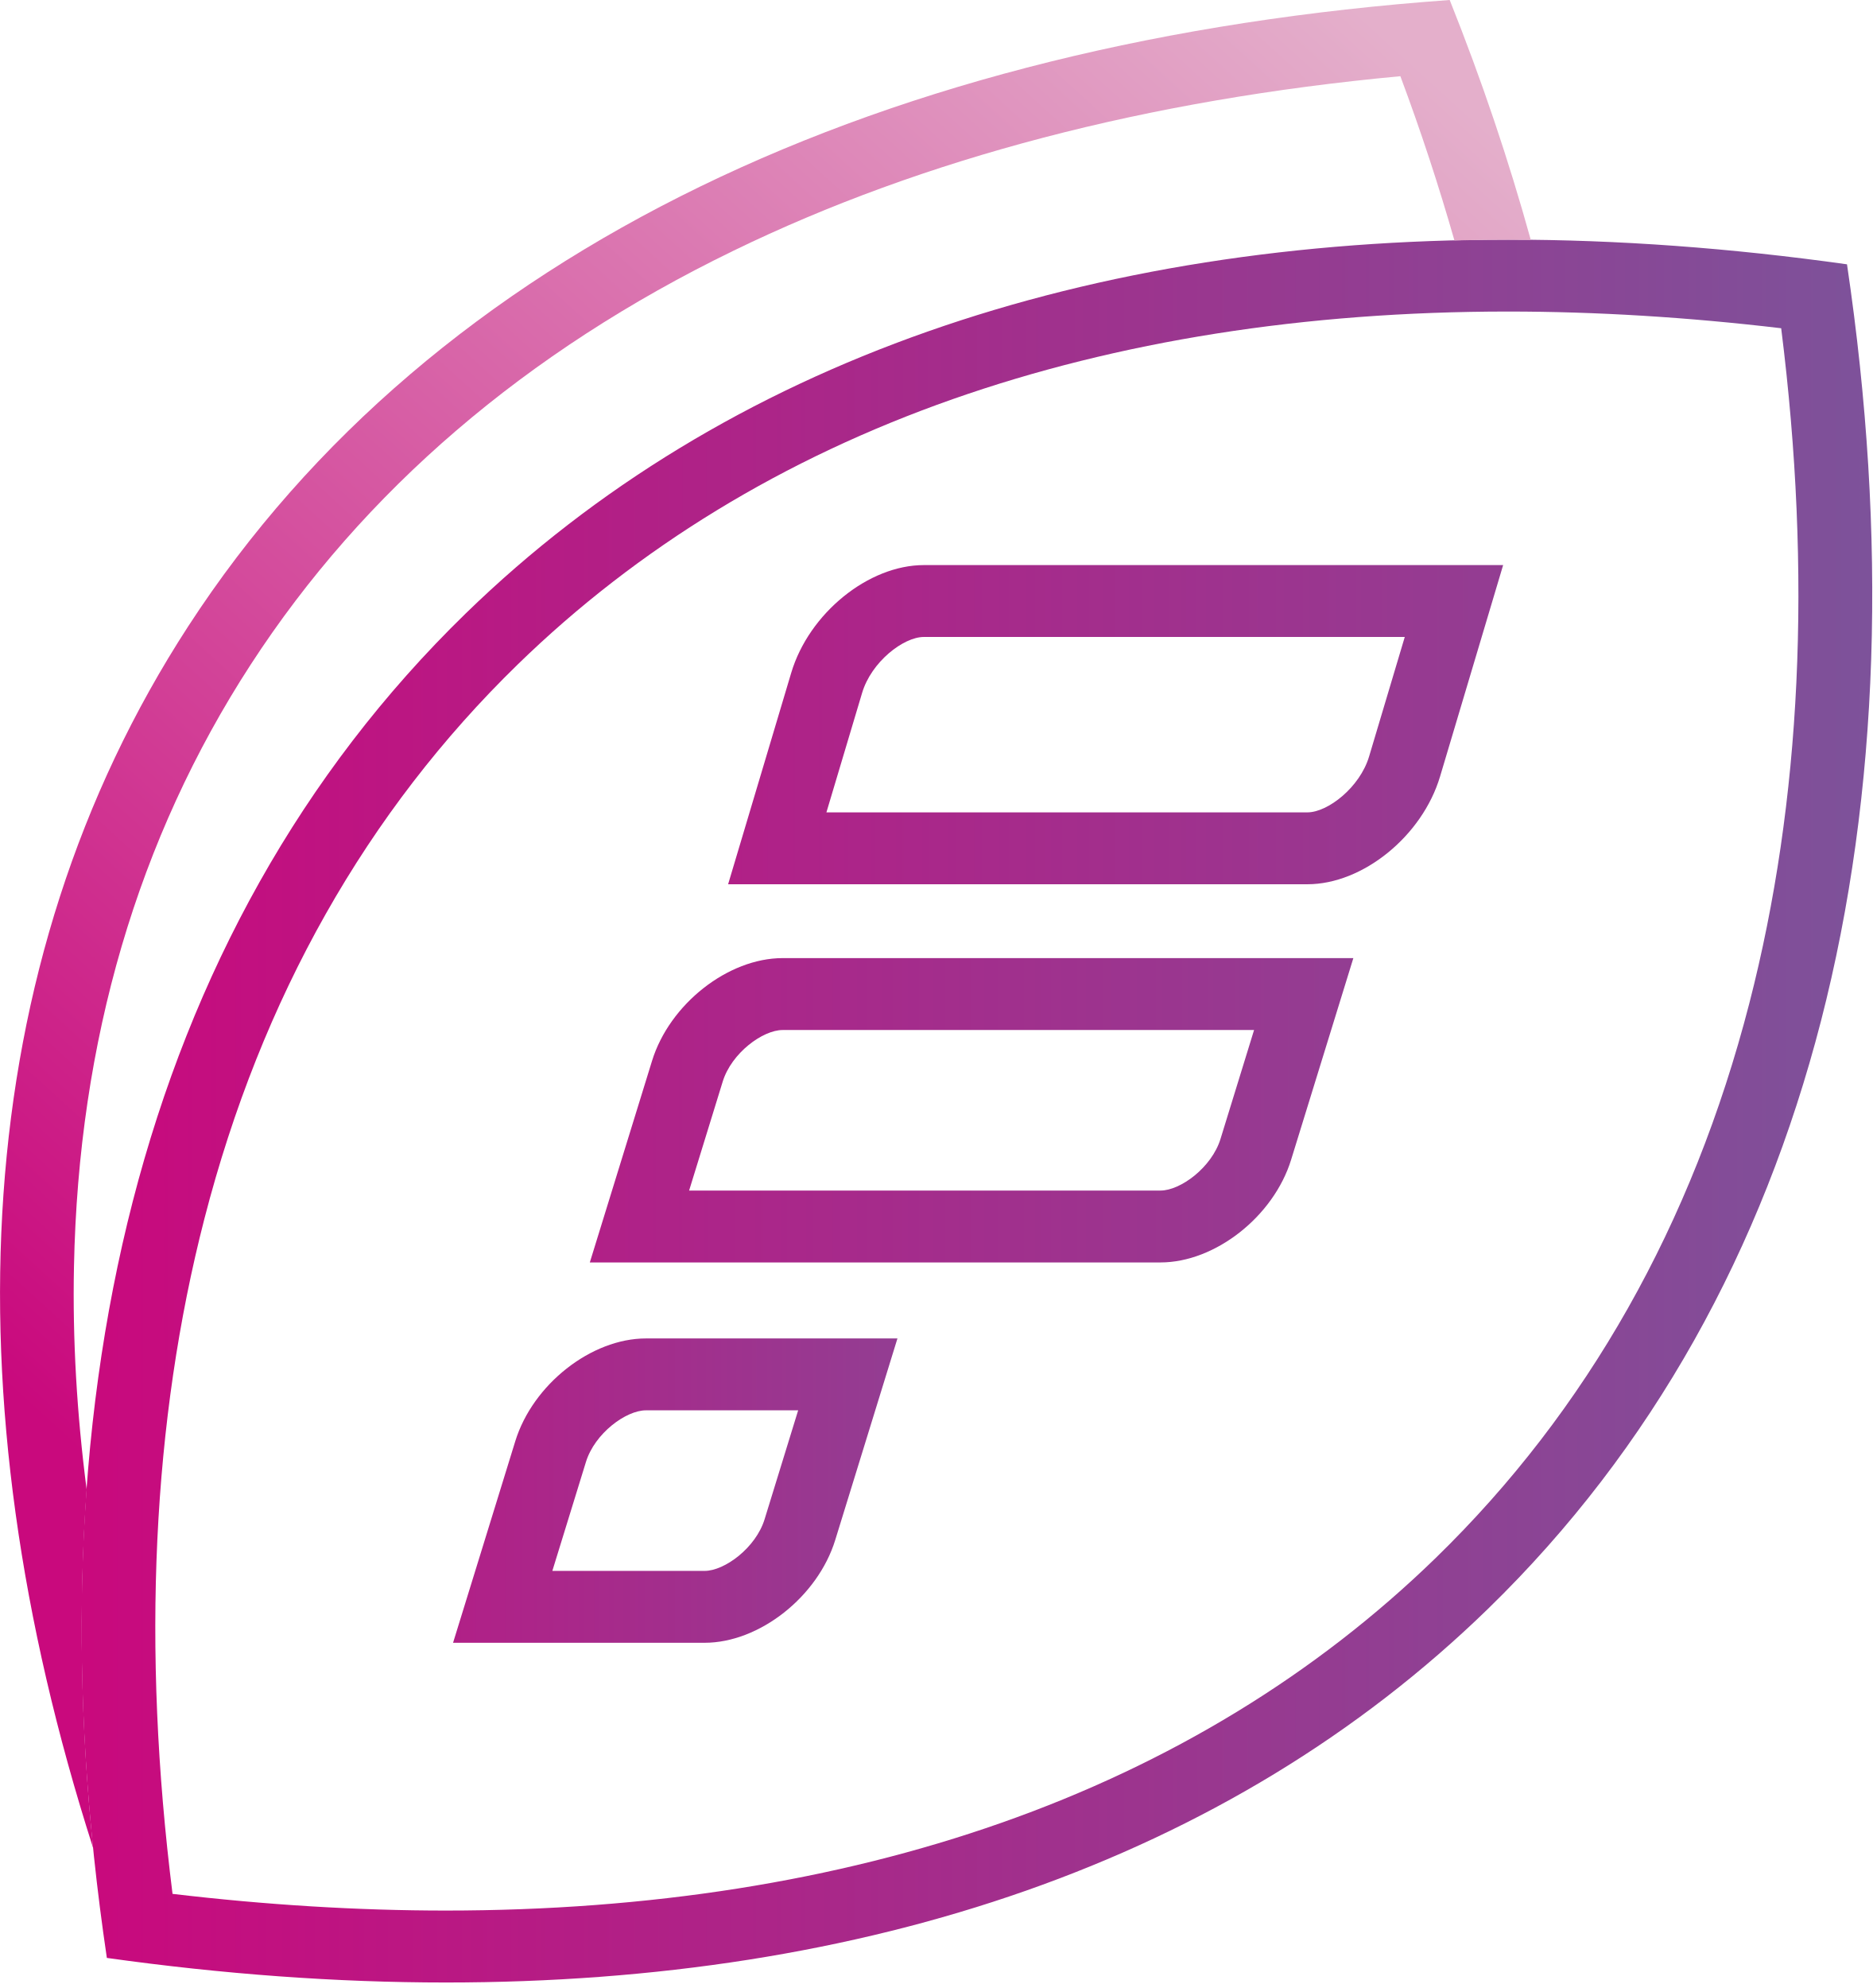
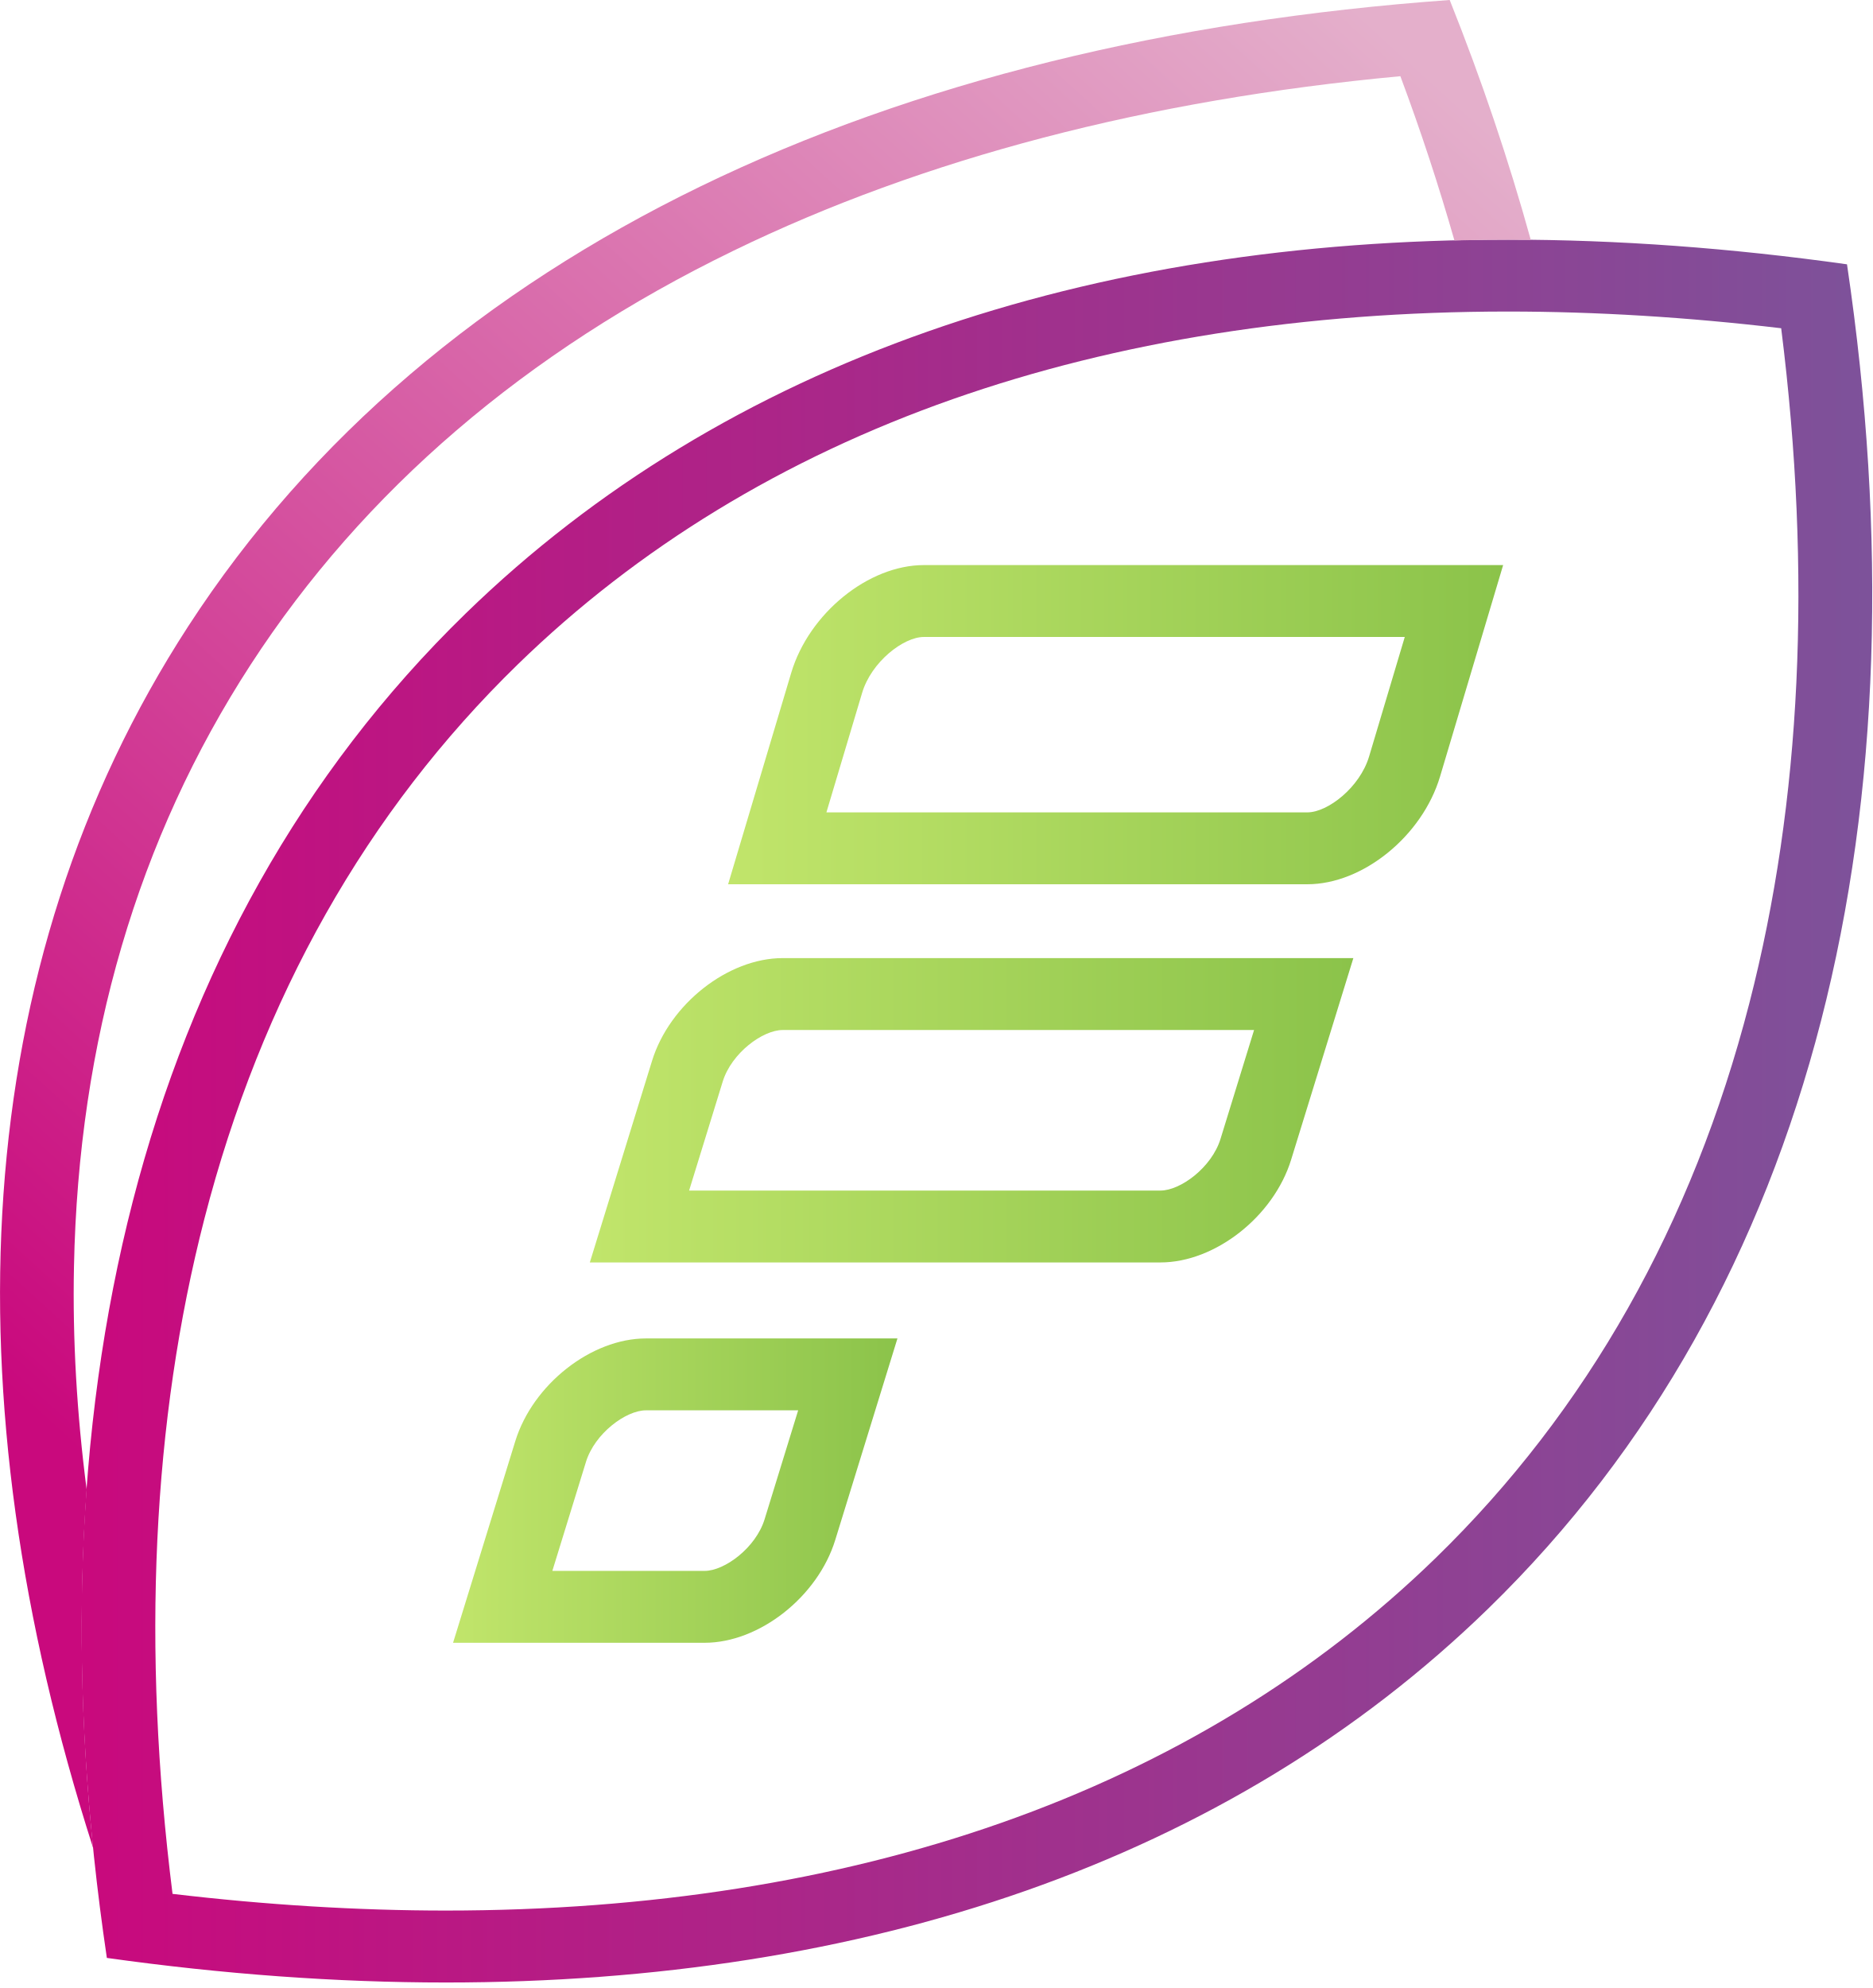
<svg xmlns="http://www.w3.org/2000/svg" width="65" height="69" viewBox="0 0 65 69" fill="none">
  <path d="M52.352 10.813C55.408 10.813 58.592 11.008 61.838 11.393C62.911 19.934 62.54 27.809 60.732 34.823C58.756 42.49 55.095 48.965 49.85 54.068C45.69 58.115 40.612 61.213 34.755 63.27C29.014 65.289 22.526 66.312 15.476 66.312C12.42 66.312 9.236 66.117 5.99 65.733C4.917 57.191 5.288 49.316 7.096 42.302C9.072 34.636 12.733 28.161 17.978 23.058C22.138 19.01 27.216 15.912 33.073 13.855C38.816 11.838 45.302 10.813 52.352 10.813ZM52.352 8.318C37.831 8.318 25.204 12.5 16.166 21.294C4.763 32.389 0.904 49.051 3.71 67.956C7.742 68.521 11.675 68.809 15.479 68.809C30 68.809 42.627 64.628 51.665 55.834C63.068 44.739 66.926 28.076 64.123 9.174C60.089 8.607 56.155 8.318 52.352 8.318Z" fill="url(#paint0_linear_1201_39)" />
  <path d="M3.009 51.708C2.666 49.068 2.517 46.483 2.568 43.967C2.722 36.132 4.785 29.101 8.702 23.069C12.618 17.038 18.258 12.202 25.462 8.703C32.061 5.497 39.843 3.461 48.617 2.645C49.335 4.566 49.957 6.466 50.494 8.346C51.109 8.33 51.728 8.321 52.35 8.321C52.615 8.321 52.88 8.325 53.145 8.328C52.384 5.579 51.449 2.8 50.33 0C30.832 1.402 15.06 8.607 6.535 21.737C-1.117 33.522 -1.819 48.39 3.233 64.14C2.797 59.851 2.72 55.693 3.009 51.708Z" fill="url(#paint1_linear_1201_39)" />
  <path d="M48.77 22.108L47.532 26.254C47.211 27.331 46.095 28.196 45.389 28.196H28.691L29.93 24.05C30.25 22.973 31.366 22.108 32.073 22.108H48.77M52.185 19.613H32.075C30.149 19.613 28.086 21.287 27.469 23.353L25.278 30.691H45.389C47.315 30.691 49.378 29.017 49.995 26.951L52.185 19.613Z" fill="url(#paint2_linear_1201_39)" />
  <path d="M43.538 35.75L42.372 39.532C42.066 40.522 40.983 41.322 40.289 41.322H23.924L25.091 37.539C25.397 36.549 26.479 35.75 27.173 35.75H43.538ZM46.985 33.254H27.173C25.274 33.254 23.244 34.851 22.637 36.821L20.477 43.817H40.289C42.188 43.817 44.218 42.22 44.825 40.25L46.985 33.254Z" fill="url(#paint3_linear_1201_39)" />
  <path d="M27.71 48.95L26.544 52.733C26.238 53.723 25.156 54.523 24.462 54.523H19.176L20.343 50.74C20.649 49.75 21.731 48.95 22.425 48.95H27.71ZM31.157 46.455H22.425C20.526 46.455 18.496 48.052 17.889 50.022L15.729 57.018H24.462C26.361 57.018 28.39 55.421 28.997 53.451L31.157 46.455Z" fill="url(#paint4_linear_1201_39)" />
  <defs>
    <linearGradient id="paint0_linear_1201_39" x1="2.832" y1="38.563" x2="64.998" y2="38.563" gradientUnits="userSpaceOnUse">
      <stop stop-color="#C9097D" />
      <stop offset="1" stop-color="#7D529A" />
    </linearGradient>
    <linearGradient id="paint1_linear_1201_39" x1="-0.246" y1="47.774" x2="44.81" y2="-1.82" gradientUnits="userSpaceOnUse">
      <stop stop-color="#C9097D" />
      <stop offset="1" stop-color="#E4AFCB" />
    </linearGradient>
    <linearGradient id="paint2_linear_1201_39" x1="25.277" y1="25.151" x2="52.186" y2="25.151" gradientUnits="userSpaceOnUse">
-       <stop stop-color="#B12087" />
-       <stop offset="1" stop-color="#933D92" />
+       <stop stop-color="#C1E56B" />
+       <stop offset="1" stop-color="#8BC34A" />
    </linearGradient>
    <linearGradient id="paint3_linear_1201_39" x1="20.478" y1="38.534" x2="46.985" y2="38.534" gradientUnits="userSpaceOnUse">
-       <stop stop-color="#B12087" />
-       <stop offset="1" stop-color="#933D92" />
+       <stop stop-color="#C1E56B" />
+       <stop offset="1" stop-color="#8BC34A" />
    </linearGradient>
    <linearGradient id="paint4_linear_1201_39" x1="15.73" y1="51.736" x2="31.157" y2="51.736" gradientUnits="userSpaceOnUse">
-       <stop stop-color="#B12087" />
-       <stop offset="1" stop-color="#933D92" />
+       <stop stop-color="#C1E56B" />
+       <stop offset="1" stop-color="#8BC34A" />
    </linearGradient>
  </defs>
</svg>
